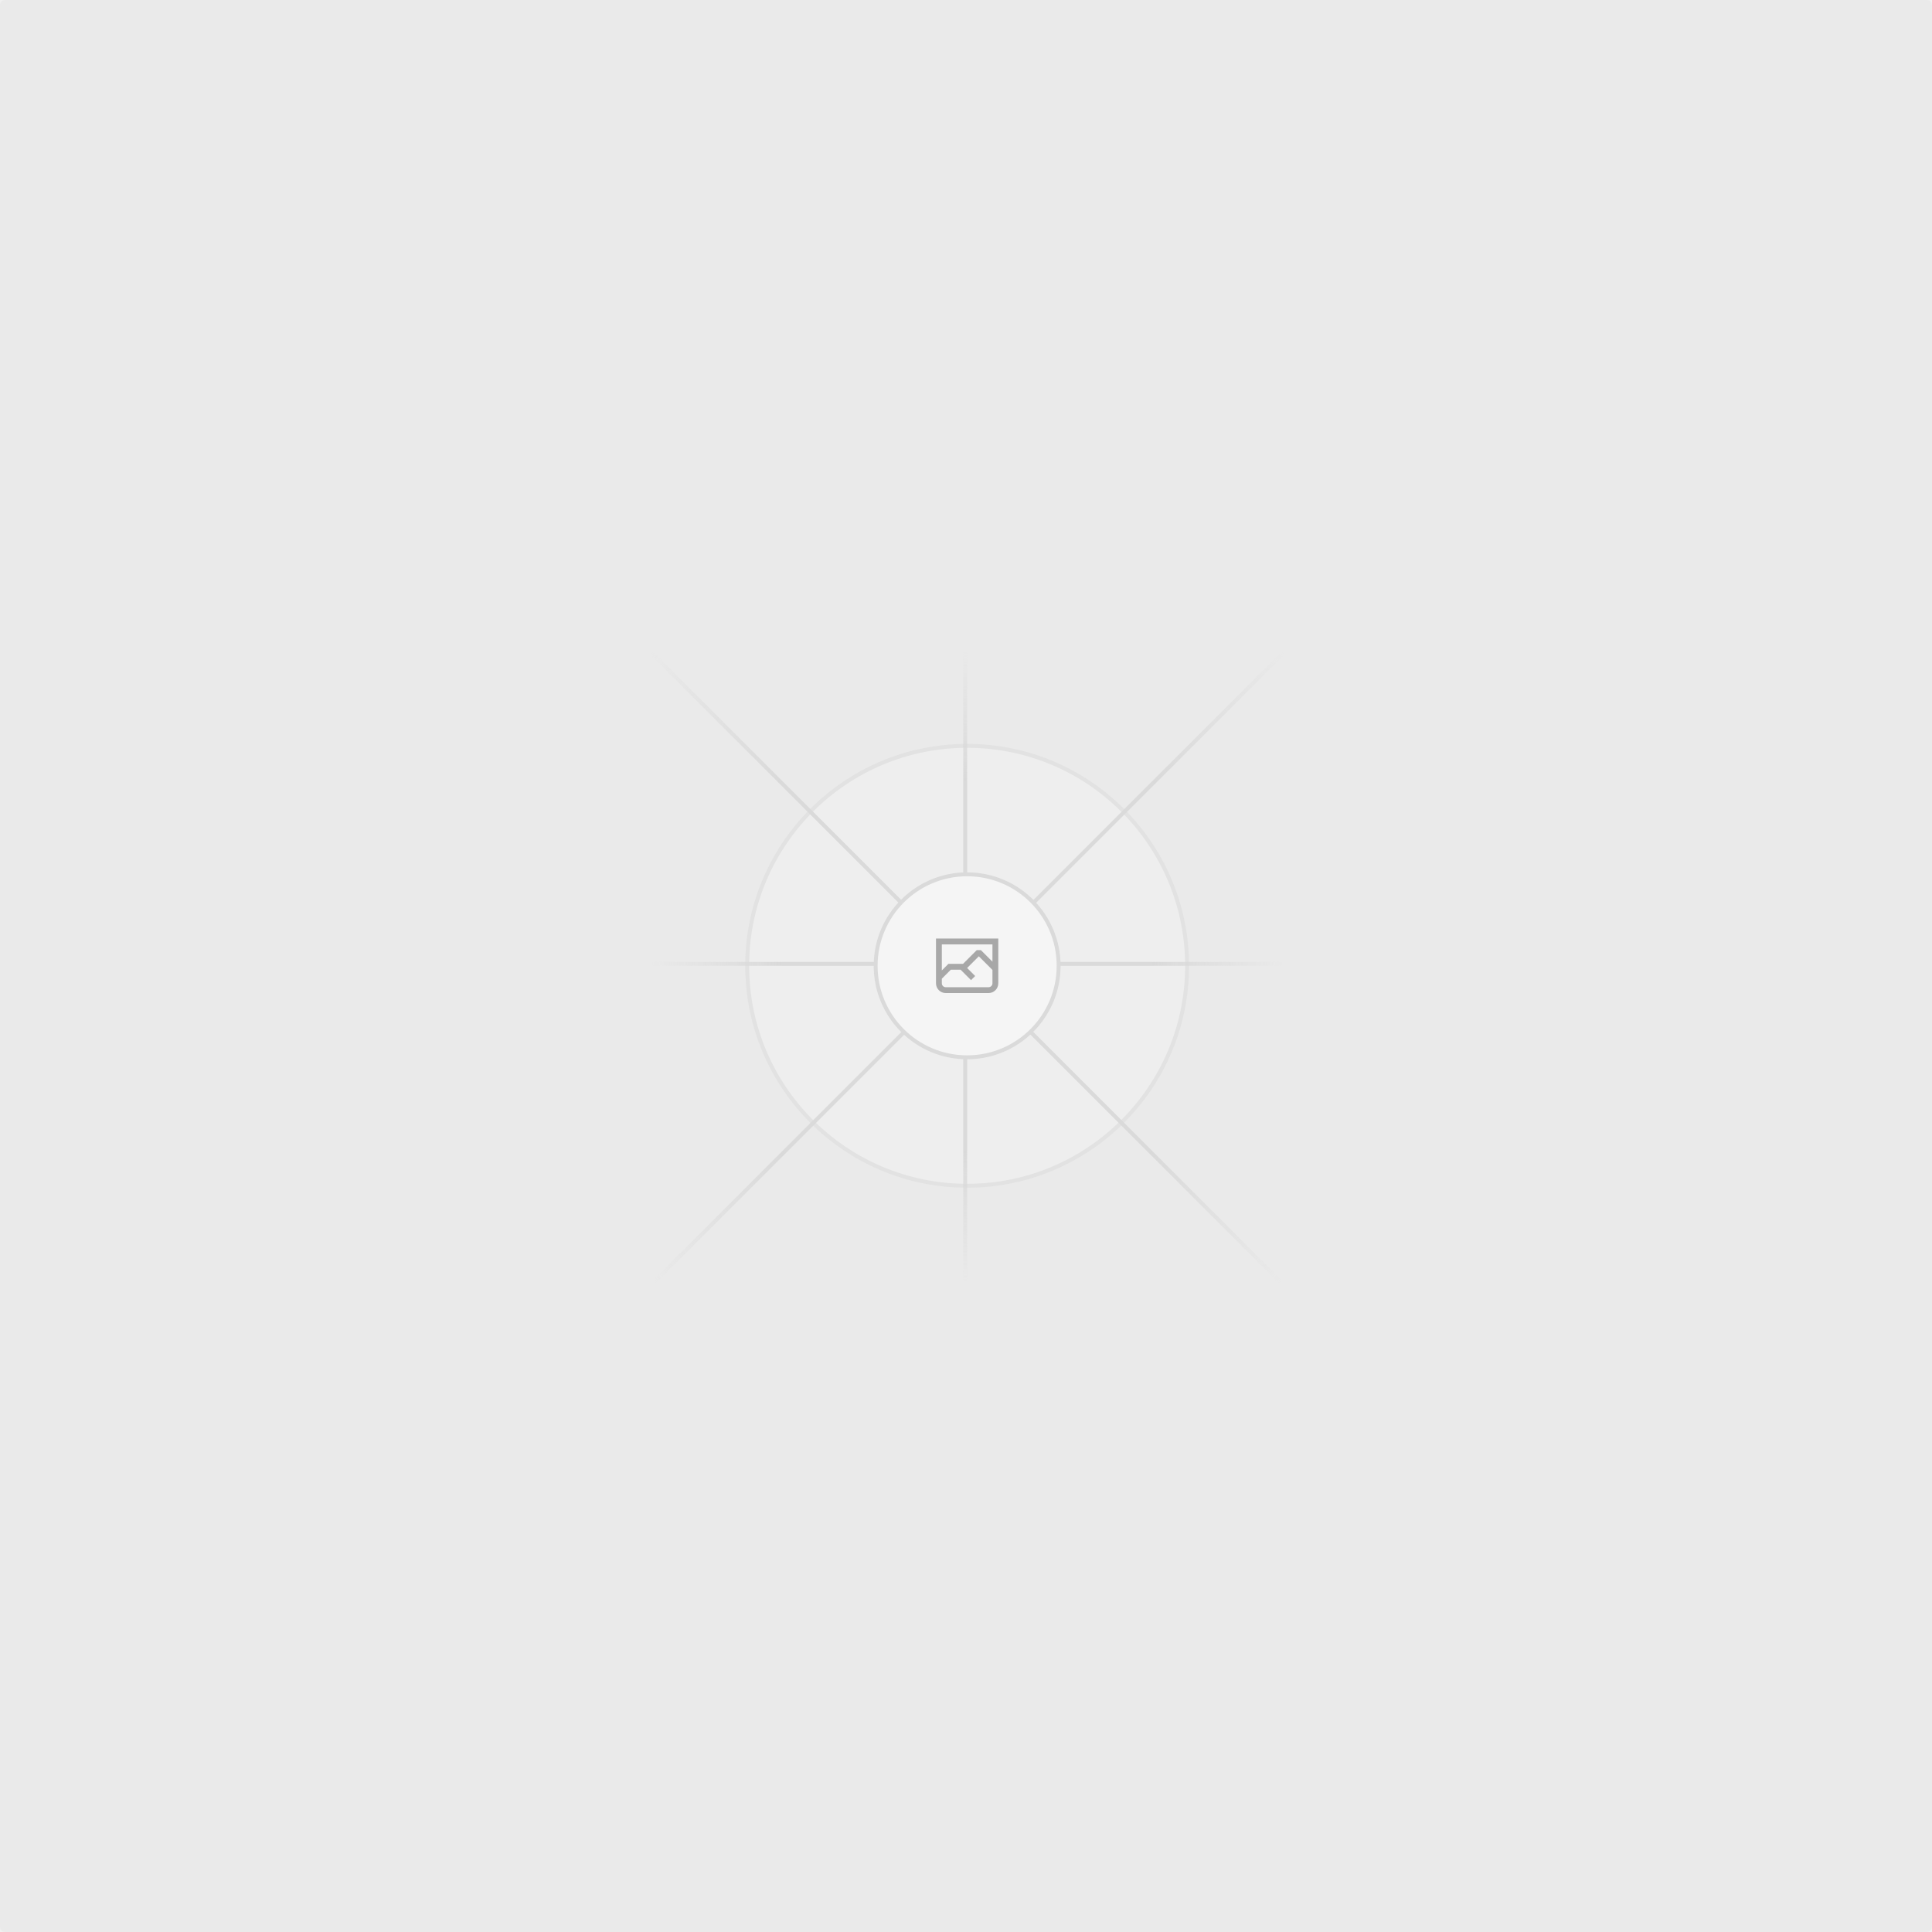
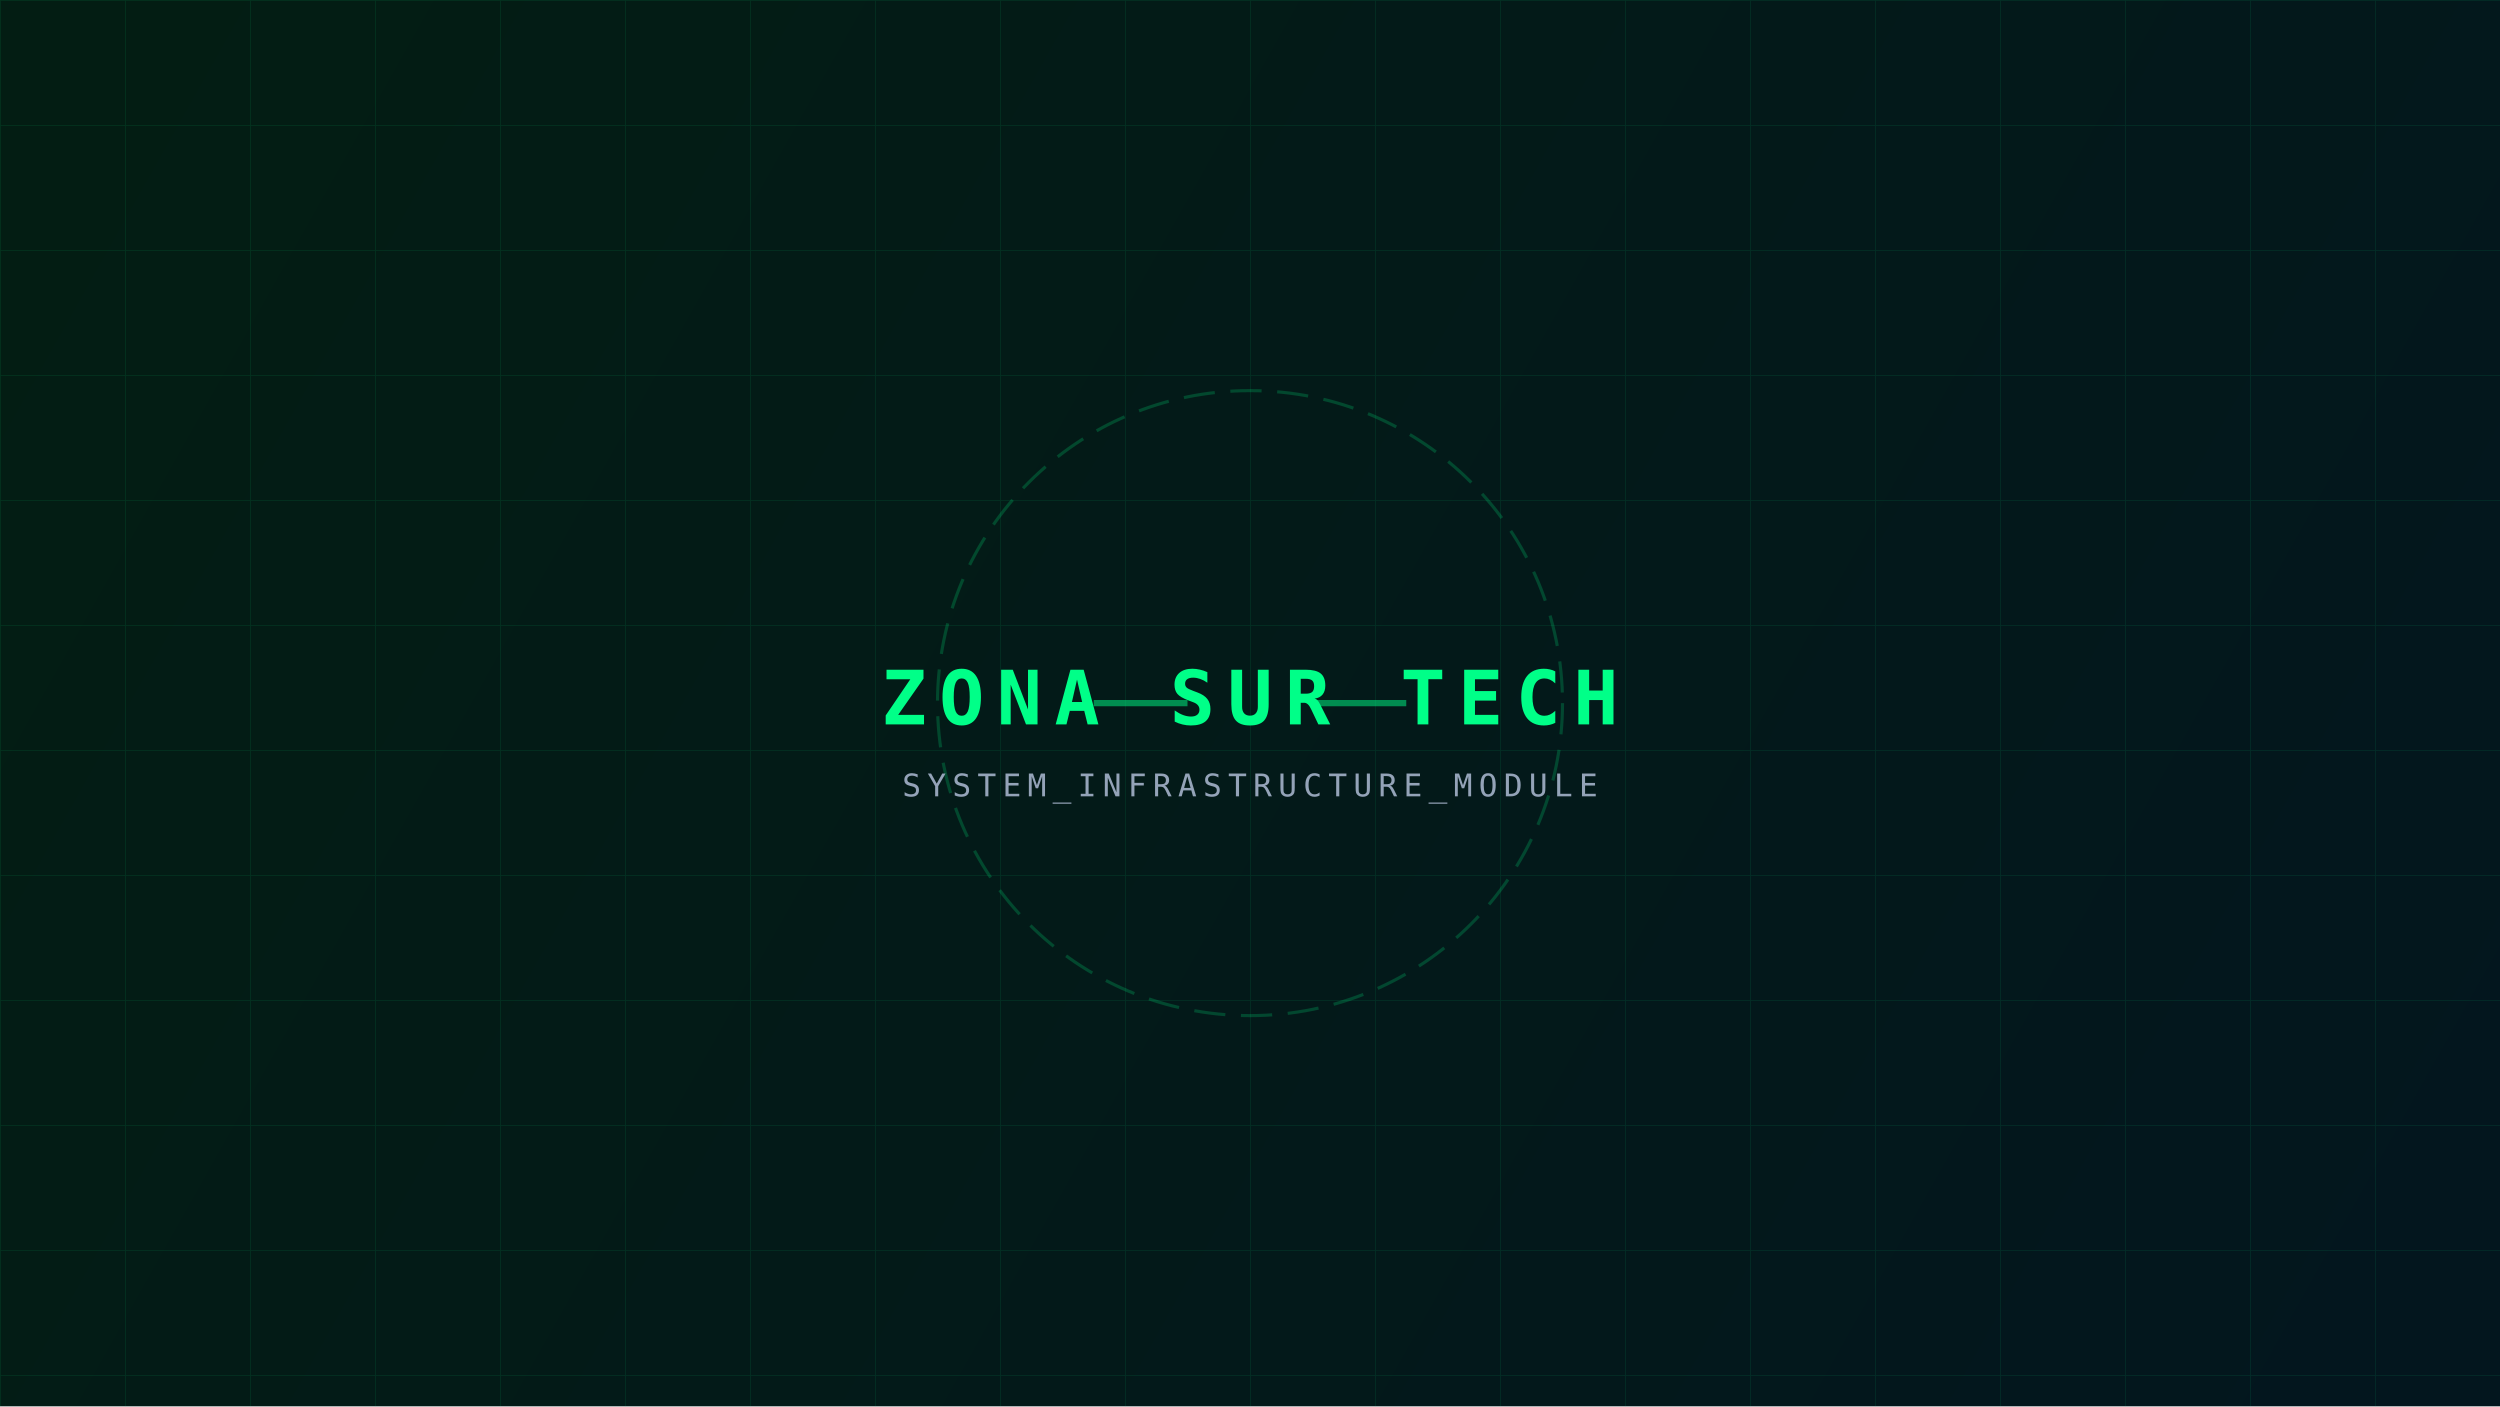
- <svg xmlns="http://www.w3.org/2000/svg" width="1200" height="1200" fill="none">
-   <rect width="1200" height="1200" fill="#EAEAEA" rx="3" />
-   <g opacity=".5">
-     <g opacity=".5">
-       <path fill="#FAFAFA" d="M600.709 736.5c-75.454 0-136.621-61.167-136.621-136.62 0-75.454 61.167-136.621 136.621-136.621 75.453 0 136.62 61.167 136.62 136.621 0 75.453-61.167 136.62-136.62 136.62Z" />
-       <path stroke="#C9C9C9" stroke-width="2.418" d="M600.709 736.5c-75.454 0-136.621-61.167-136.621-136.62 0-75.454 61.167-136.621 136.621-136.621 75.453 0 136.62 61.167 136.62 136.621 0 75.453-61.167 136.62-136.62 136.62Z" />
-     </g>
-     <path stroke="url(#a)" stroke-width="2.418" d="M0-1.209h553.581" transform="scale(1 -1) rotate(45 1163.11 91.165)" />
-     <path stroke="url(#b)" stroke-width="2.418" d="M404.846 598.671h391.726" />
-     <path stroke="url(#c)" stroke-width="2.418" d="M599.5 795.742V404.017" />
-     <path stroke="url(#d)" stroke-width="2.418" d="m795.717 796.597-391.441-391.44" />
-     <path fill="#fff" d="M600.709 656.704c-31.384 0-56.825-25.441-56.825-56.824 0-31.384 25.441-56.825 56.825-56.825 31.383 0 56.824 25.441 56.824 56.825 0 31.383-25.441 56.824-56.824 56.824Z" />
-     <g clip-path="url(#e)">
-       <path fill="#666" fill-rule="evenodd" d="M616.426 586.58h-31.434v16.176l3.553-3.554.531-.531h9.068l.074-.074 8.463-8.463h2.565l7.18 7.181V586.58Zm-15.715 14.654 3.698 3.699 1.283 1.282-2.565 2.565-1.282-1.283-5.2-5.199h-6.066l-5.514 5.514-.073.073v2.876a2.418 2.418 0 0 0 2.418 2.418h26.598a2.418 2.418 0 0 0 2.418-2.418v-8.317l-8.463-8.463-7.181 7.181-.071.072Zm-19.347 5.442v4.085a6.045 6.045 0 0 0 6.046 6.045h26.598a6.044 6.044 0 0 0 6.045-6.045v-7.108l1.356-1.355-1.282-1.283-.074-.073v-17.989h-38.689v23.43l-.146.146.146.147Z" clip-rule="evenodd" />
-     </g>
-     <path stroke="#C9C9C9" stroke-width="2.418" d="M600.709 656.704c-31.384 0-56.825-25.441-56.825-56.824 0-31.384 25.441-56.825 56.825-56.825 31.383 0 56.824 25.441 56.824 56.825 0 31.383-25.441 56.824-56.824 56.824Z" />
-   </g>
+ <svg xmlns="http://www.w3.org/2000/svg" width="800" height="450" viewBox="0 0 800 450" fill="none">
+   <rect width="800" height="450" fill="#030406" />
  <defs>
-     <linearGradient id="a" x1="554.061" x2="-.48" y1=".083" y2=".087" gradientUnits="userSpaceOnUse">
-       <stop stop-color="#C9C9C9" stop-opacity="0" />
-       <stop offset=".208" stop-color="#C9C9C9" />
-       <stop offset=".792" stop-color="#C9C9C9" />
-       <stop offset="1" stop-color="#C9C9C9" stop-opacity="0" />
+     <pattern id="grid" width="40" height="40" patternUnits="userSpaceOnUse">
+       <path d="M 40 0 L 0 0 0 40" fill="none" stroke="#00ff88" stroke-width="0.5" stroke-opacity="0.1" />
+     </pattern>
+     <linearGradient id="zs-grad" x1="0" y1="0" x2="800" y2="450" gradientUnits="userSpaceOnUse">
+       <stop offset="0" stop-color="#00ff88" stop-opacity="0.1" />
+       <stop offset="1" stop-color="#00b3ff" stop-opacity="0.1" />
    </linearGradient>
-     <linearGradient id="b" x1="796.912" x2="404.507" y1="599.963" y2="599.965" gradientUnits="userSpaceOnUse">
-       <stop stop-color="#C9C9C9" stop-opacity="0" />
-       <stop offset=".208" stop-color="#C9C9C9" />
-       <stop offset=".792" stop-color="#C9C9C9" />
-       <stop offset="1" stop-color="#C9C9C9" stop-opacity="0" />
-     </linearGradient>
-     <linearGradient id="c" x1="600.792" x2="600.794" y1="403.677" y2="796.082" gradientUnits="userSpaceOnUse">
-       <stop stop-color="#C9C9C9" stop-opacity="0" />
-       <stop offset=".208" stop-color="#C9C9C9" />
-       <stop offset=".792" stop-color="#C9C9C9" />
-       <stop offset="1" stop-color="#C9C9C9" stop-opacity="0" />
-     </linearGradient>
-     <linearGradient id="d" x1="404.85" x2="796.972" y1="403.903" y2="796.02" gradientUnits="userSpaceOnUse">
-       <stop stop-color="#C9C9C9" stop-opacity="0" />
-       <stop offset=".208" stop-color="#C9C9C9" />
-       <stop offset=".792" stop-color="#C9C9C9" />
-       <stop offset="1" stop-color="#C9C9C9" stop-opacity="0" />
-     </linearGradient>
-     <clipPath id="e">
-       <path fill="#fff" d="M581.364 580.535h38.689v38.689h-38.689z" />
-     </clipPath>
  </defs>
+   <rect width="800" height="450" fill="url(#grid)" />
+   <rect width="800" height="450" fill="url(#zs-grad)" />
+   <circle cx="400" cy="225" r="100" stroke="#00ff88" stroke-width="1" stroke-opacity="0.2" stroke-dasharray="10 5" />
+   <text x="50%" y="50%" dominant-baseline="middle" text-anchor="middle" font-family="monospace" font-size="24" fill="#00ff88" font-weight="bold" letter-spacing="4">ZONA SUR TECH</text>
+   <text x="50%" y="56%" dominant-baseline="middle" text-anchor="middle" font-family="monospace" font-size="10" fill="#94a3b8" letter-spacing="2">SYSTEM_INFRASTRUCTURE_MODULE</text>
+   <path d="M350 225 L380 225 M420 225 L450 225" stroke="#00ff88" stroke-width="2" stroke-opacity="0.5" />
</svg>
